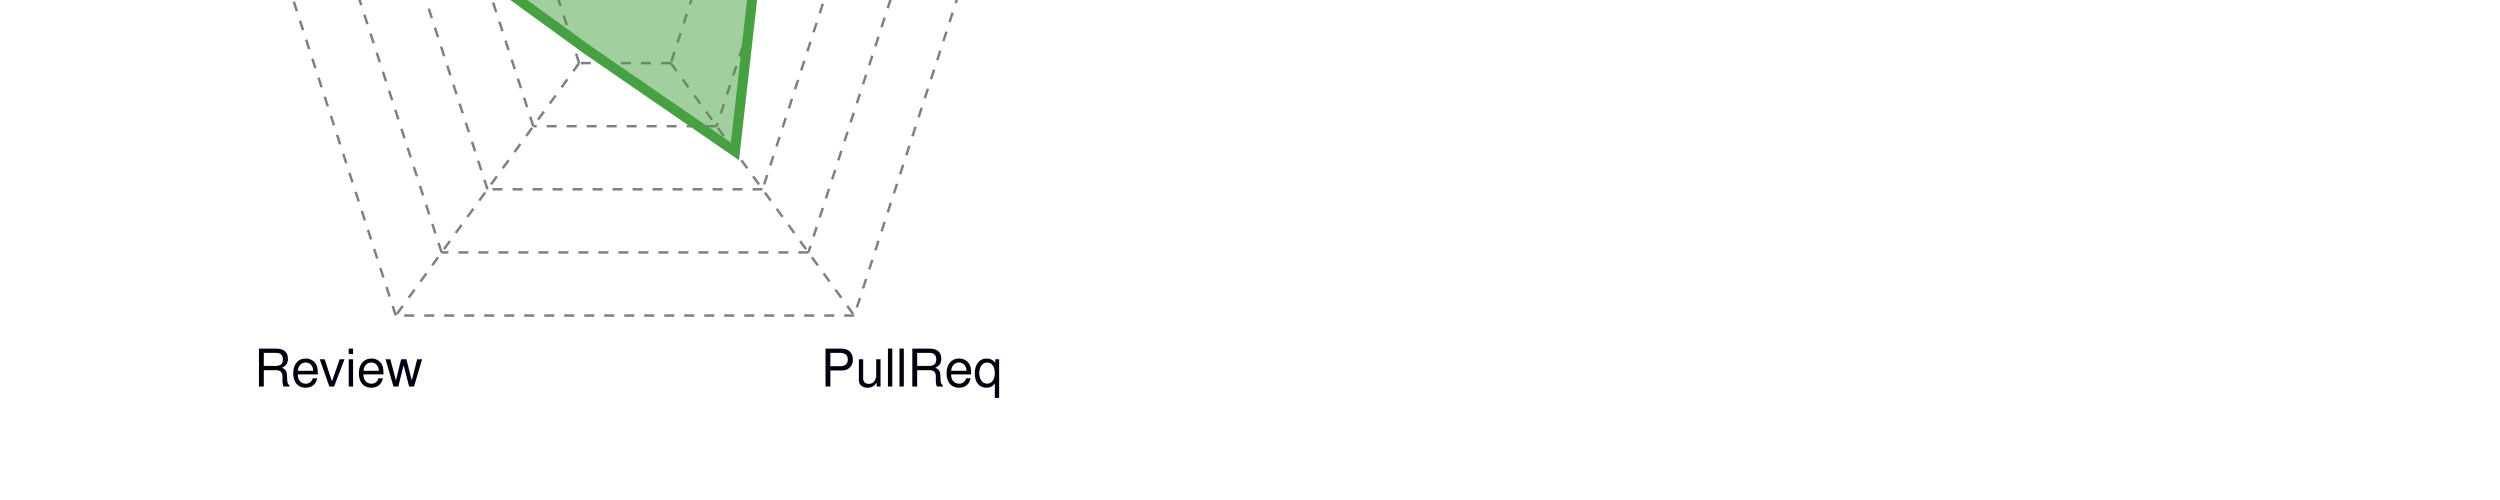
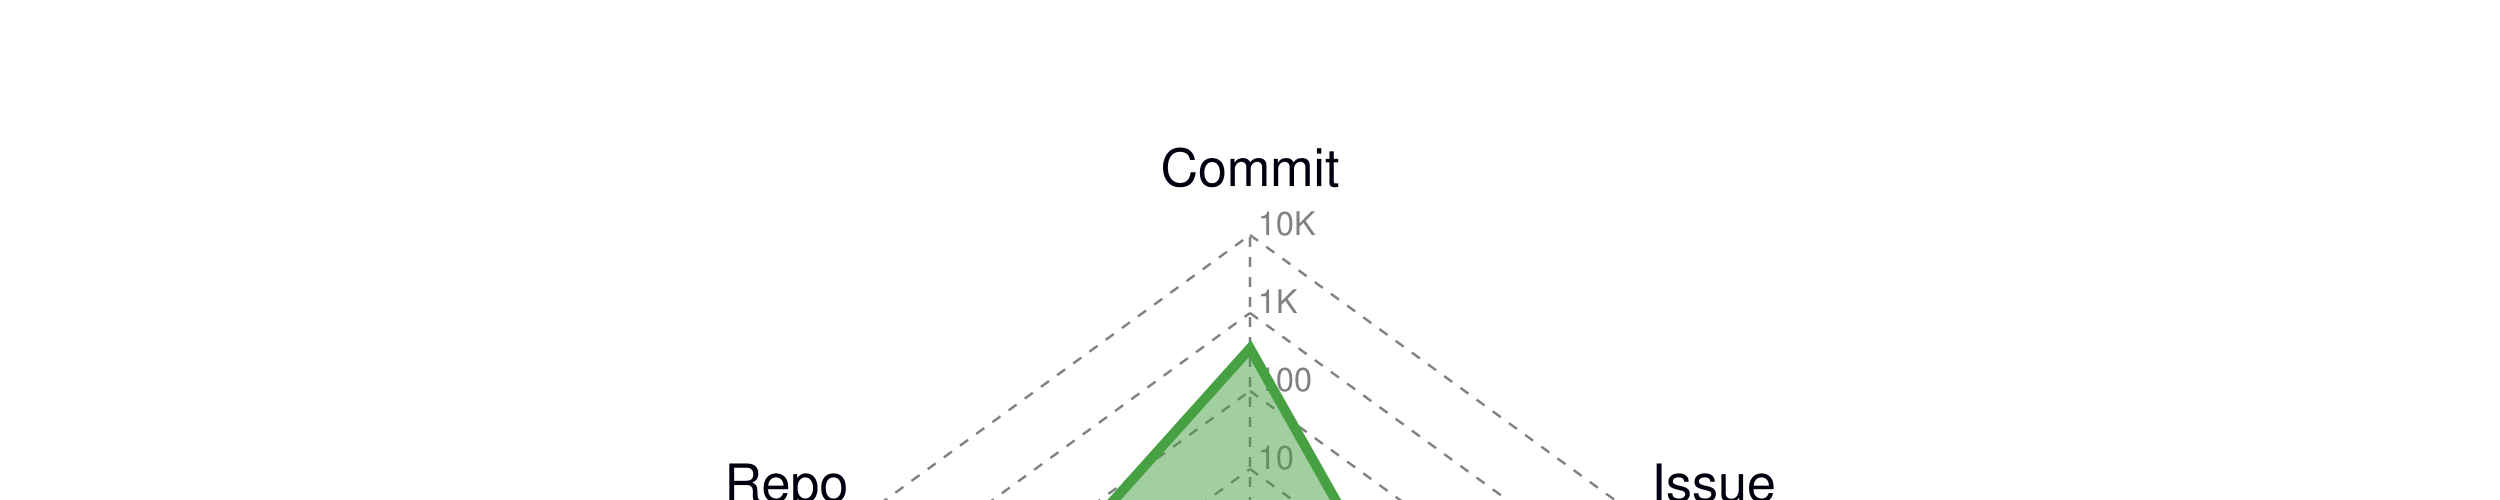
<svg xmlns="http://www.w3.org/2000/svg" width="500" height="100" viewBox="0 0 500 200">
  <style>
		* {
			font-family: "Ubuntu", "Helvetica", "Arial", sans-serif;
		}
	</style>
-   <g transform="translate(250, 250%)">
+   <g transform="translate(250, 250)">
    <line x1="0" y1="-31.2" x2="29.67" y2="-9.64" style="stroke: gray; stroke-dasharray: 4 4; stroke-width: 1px;">
		</line>
    <line x1="29.67" y1="-9.64" x2="18.34" y2="25.24" style="stroke: gray; stroke-dasharray: 4 4; stroke-width: 1px;" />
    <line x1="18.34" y1="25.24" x2="-18.34" y2="25.24" style="stroke: gray; stroke-dasharray: 4 4; stroke-width: 1px;" />
    <line x1="-18.34" y1="25.24" x2="-29.67" y2="-9.64" style="stroke: gray; stroke-dasharray: 4 4; stroke-width: 1px;" />
    <line x1="-29.67" y1="-9.64" x2="0" y2="-31.2" style="stroke: gray; stroke-dasharray: 4 4; stroke-width: 1px;">
		</line>
    <line x1="0" y1="-62.4" x2="59.35" y2="-19.28" style="stroke: gray; stroke-dasharray: 4 4; stroke-width: 1px;">
		</line>
    <line x1="59.35" y1="-19.28" x2="36.68" y2="50.48" style="stroke: gray; stroke-dasharray: 4 4; stroke-width: 1px;" />
    <line x1="36.68" y1="50.48" x2="-36.68" y2="50.48" style="stroke: gray; stroke-dasharray: 4 4; stroke-width: 1px;" />
    <line x1="-36.68" y1="50.48" x2="-59.35" y2="-19.28" style="stroke: gray; stroke-dasharray: 4 4; stroke-width: 1px;" />
    <line x1="-59.35" y1="-19.28" x2="0" y2="-62.4" style="stroke: gray; stroke-dasharray: 4 4; stroke-width: 1px;">
		</line>
    <line x1="0" y1="-93.6" x2="89.02" y2="-28.92" style="stroke: gray; stroke-dasharray: 4 4; stroke-width: 1px;">
		</line>
    <line x1="89.02" y1="-28.92" x2="55.02" y2="75.72" style="stroke: gray; stroke-dasharray: 4 4; stroke-width: 1px;" />
    <line x1="55.02" y1="75.72" x2="-55.02" y2="75.72" style="stroke: gray; stroke-dasharray: 4 4; stroke-width: 1px;" />
    <line x1="-55.02" y1="75.72" x2="-89.02" y2="-28.92" style="stroke: gray; stroke-dasharray: 4 4; stroke-width: 1px;" />
    <line x1="-89.02" y1="-28.92" x2="0" y2="-93.6" style="stroke: gray; stroke-dasharray: 4 4; stroke-width: 1px;">
		</line>
    <line x1="0" y1="-124.8" x2="118.69" y2="-38.57" style="stroke: gray; stroke-dasharray: 4 4; stroke-width: 1px;" />
    <line x1="118.69" y1="-38.57" x2="73.36" y2="100.97" style="stroke: gray; stroke-dasharray: 4 4; stroke-width: 1px;" />
    <line x1="73.36" y1="100.97" x2="-73.36" y2="100.97" style="stroke: gray; stroke-dasharray: 4 4; stroke-width: 1px;" />
    <line x1="-73.36" y1="100.97" x2="-118.69" y2="-38.57" style="stroke: gray; stroke-dasharray: 4 4; stroke-width: 1px;" />
    <line x1="-118.69" y1="-38.57" x2="0" y2="-124.8" style="stroke: gray; stroke-dasharray: 4 4; stroke-width: 1px;" />
    <line x1="0" y1="-156" x2="148.36" y2="-48.21" style="stroke: gray; stroke-dasharray: 4 4; stroke-width: 1px;">
		</line>
    <line x1="148.36" y1="-48.21" x2="91.69" y2="126.21" style="stroke: gray; stroke-dasharray: 4 4; stroke-width: 1px;" />
    <line x1="91.69" y1="126.21" x2="-91.69" y2="126.21" style="stroke: gray; stroke-dasharray: 4 4; stroke-width: 1px;" />
    <line x1="-91.69" y1="126.21" x2="-148.36" y2="-48.21" style="stroke: gray; stroke-dasharray: 4 4; stroke-width: 1px;" />
    <line x1="-148.36" y1="-48.21" x2="0" y2="-156" style="stroke: gray; stroke-dasharray: 4 4; stroke-width: 1px;">
		</line>
    <text style="font-size: 13px;" text-anchor="start" dominant-baseline="auto" x="3.12" y="-31.2" fill="gray">1</text>
    <text style="font-size: 13px;" text-anchor="start" dominant-baseline="auto" x="3.12" y="-62.4" fill="gray">10</text>
    <text style="font-size: 13px;" text-anchor="start" dominant-baseline="auto" x="3.12" y="-93.6" fill="gray">100</text>
    <text style="font-size: 13px;" text-anchor="start" dominant-baseline="auto" x="3.12" y="-124.8" fill="gray">1K</text>
    <text style="font-size: 13px;" text-anchor="start" dominant-baseline="auto" x="3.12" y="-156" fill="gray">10K</text>
    <g class="axis">
      <line x1="0" y1="-31.2" x2="0" y2="-156" style="stroke: gray; stroke-dasharray: 4 4; stroke-width: 1px;">
			</line>
      <text style="font-size: 20.8px;" text-anchor="middle" dominant-baseline="middle" x="0" y="-182.52" fill="#00000f">Commit</text>
    </g>
    <g class="axis">
      <line x1="29.67" y1="-9.64" x2="148.36" y2="-48.21" style="stroke: gray; stroke-dasharray: 4 4; stroke-width: 1px;" />
      <text style="font-size: 20.8px;" text-anchor="middle" dominant-baseline="middle" x="185.46" y="-56.4" fill="#00000f">Issue</text>
    </g>
    <g class="axis">
      <line x1="18.34" y1="25.24" x2="91.69" y2="126.21" style="stroke: gray; stroke-dasharray: 4 4; stroke-width: 1px;" />
      <text style="font-size: 20.8px;" text-anchor="middle" dominant-baseline="middle" x="114.62" y="147.66" fill="#00000f">PullReq</text>
    </g>
    <g class="axis">
      <line x1="-18.34" y1="25.24" x2="-91.69" y2="126.21" style="stroke: gray; stroke-dasharray: 4 4; stroke-width: 1px;" />
      <text style="font-size: 20.8px;" text-anchor="middle" dominant-baseline="middle" x="-114.62" y="147.66" fill="#00000f">Review</text>
    </g>
    <g class="axis">
      <line x1="-29.67" y1="-9.64" x2="-148.36" y2="-48.21" style="stroke: gray; stroke-dasharray: 4 4; stroke-width: 1px;" />
      <text style="font-size: 20.8px;" text-anchor="middle" dominant-baseline="middle" x="-185.46" y="-56.4" fill="#00000f">Repo</text>
    </g>
    <polygon style="stroke-width: 4px; stroke: #47a042; fill: #47a042; fill-opacity: 0.5;" points="0,-110.61 52.76,-17.14 43.98,60.53 -14.67,20.19 -76.88,-24.98">
      <animate attributeName="points" values="0,-24.96 23.74,-7.71 14.67,20.19 -14.67,20.19 -23.74,-7.71;0,-110.61 52.76,-17.14 43.98,60.53 -14.67,20.19 -76.88,-24.98" dur="3s" repeatCount="1" />
    </polygon>
  </g>
</svg>
